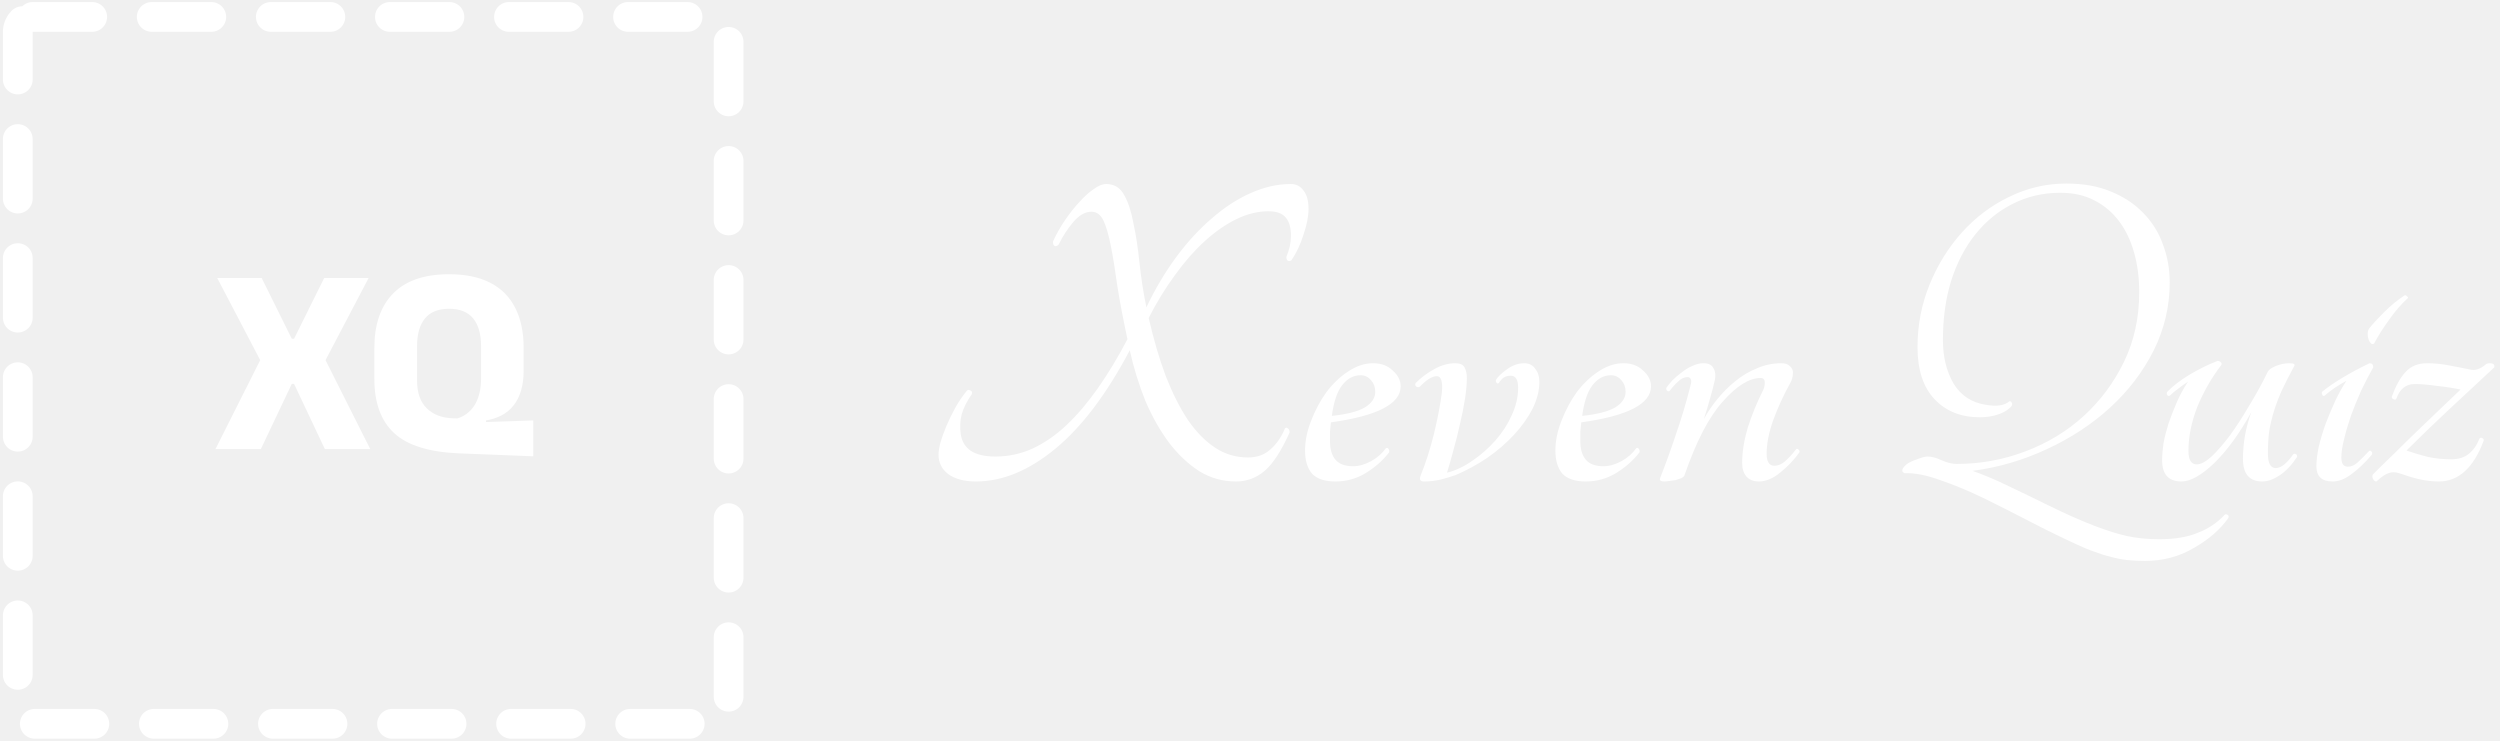
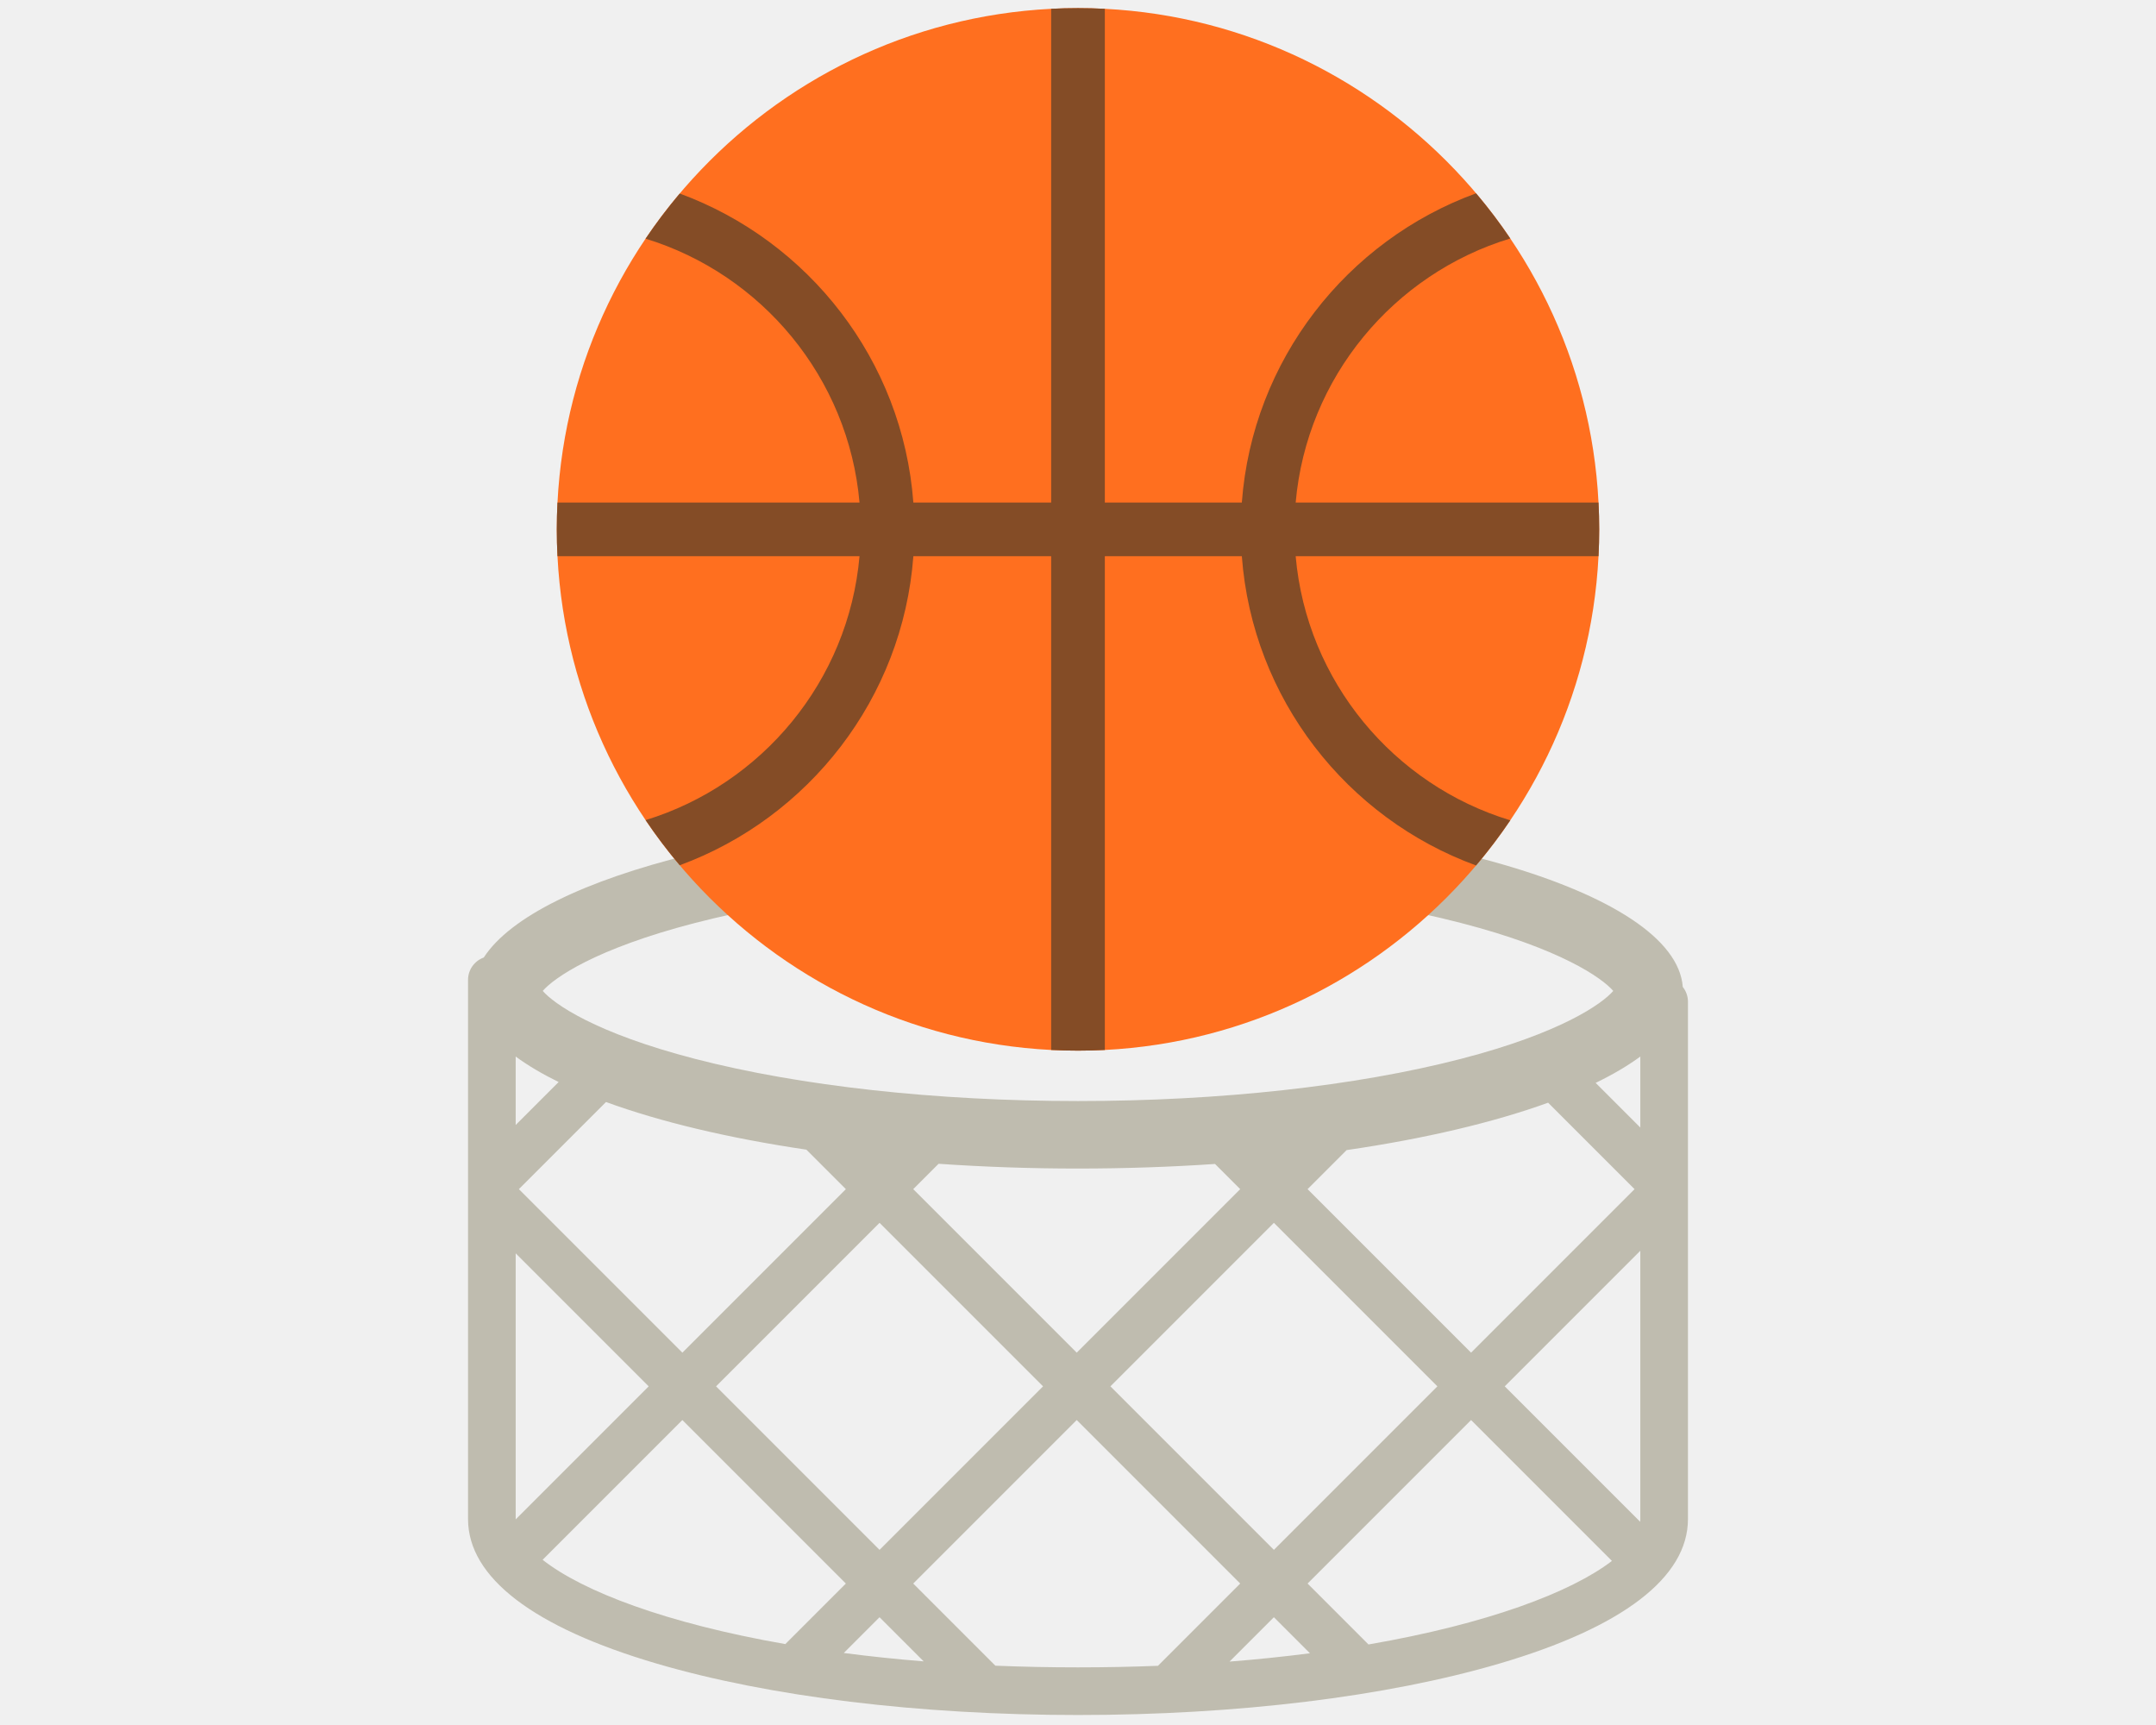
- <svg xmlns="http://www.w3.org/2000/svg" width="270" height="80" viewBox="0 0 270 80" fill="none">
-   <path d="M28.173 48.5H23.271L28.346 38.408V39.362L23.459 30.022H28.26L31.513 36.586H31.759L35.012 30.022H39.812L34.911 39.362V38.408L39.986 48.5H35.084L31.759 41.459H31.513L28.173 48.5ZM57.593 45.406V49.281L49.583 48.963C46.335 48.828 43.998 48.1 42.571 46.779C41.144 45.459 40.431 43.507 40.431 40.924V37.569C40.431 35.034 41.106 33.078 42.455 31.699C43.814 30.311 45.829 29.617 48.499 29.617C50.273 29.617 51.757 29.926 52.952 30.543C54.148 31.159 55.044 32.061 55.642 33.246C56.249 34.422 56.552 35.858 56.552 37.555V40.056C56.552 40.866 56.456 41.584 56.263 42.211C56.08 42.828 55.81 43.358 55.454 43.801C55.107 44.235 54.682 44.587 54.181 44.857C53.68 45.117 53.116 45.3 52.49 45.406V45.58L57.593 45.406ZM48.904 45.175L49.381 45.189C49.757 45.083 50.099 44.914 50.407 44.683C50.716 44.452 50.986 44.163 51.217 43.816C51.449 43.468 51.627 43.054 51.752 42.572C51.887 42.081 51.955 41.526 51.955 40.909V37.382C51.955 36.08 51.67 35.083 51.102 34.389C50.533 33.694 49.665 33.347 48.499 33.347C47.333 33.347 46.465 33.694 45.896 34.389C45.328 35.083 45.043 36.08 45.043 37.382V41.112C45.043 42.413 45.39 43.406 46.084 44.09C46.778 44.775 47.718 45.136 48.904 45.175Z" fill="white" />
-   <rect x="1.921" y="1.828" width="76.769" height="76.343" rx="1.607" stroke="white" stroke-width="3.213" stroke-linecap="round" stroke-dasharray="6.43 6.43" />
-   <path d="M139.424 19.873C139.99 19.873 140.439 20.106 140.771 20.572C141.137 21.004 141.32 21.669 141.32 22.567C141.32 23.365 141.137 24.297 140.771 25.361C140.439 26.425 140.006 27.34 139.474 28.105C139.341 28.204 139.208 28.221 139.075 28.154C138.975 28.055 138.925 27.922 138.925 27.755C139.258 26.957 139.424 26.192 139.424 25.461C139.424 24.596 139.241 23.947 138.876 23.515C138.51 23.049 137.878 22.817 136.98 22.817C135.849 22.817 134.702 23.099 133.538 23.665C132.374 24.23 131.226 25.028 130.096 26.059C128.998 27.057 127.934 28.271 126.903 29.701C125.872 31.098 124.924 32.644 124.059 34.34C124.592 36.668 125.207 38.764 125.905 40.626C126.637 42.488 127.435 44.068 128.3 45.365C129.198 46.662 130.179 47.66 131.243 48.358C132.307 49.057 133.488 49.406 134.785 49.406C135.749 49.406 136.548 49.123 137.179 48.558C137.845 47.992 138.377 47.228 138.776 46.263C138.876 46.163 138.975 46.163 139.075 46.263C139.208 46.33 139.275 46.479 139.275 46.712C138.377 48.708 137.479 50.088 136.581 50.853C135.683 51.617 134.652 52 133.488 52C132.058 52 130.744 51.634 129.547 50.903C128.35 50.138 127.252 49.107 126.254 47.81C125.29 46.513 124.442 45.016 123.71 43.32C123.012 41.59 122.446 39.761 122.014 37.832C119.52 42.555 116.843 46.097 113.982 48.458C111.122 50.819 108.262 52 105.402 52C104.138 52 103.141 51.734 102.409 51.202C101.711 50.67 101.361 49.971 101.361 49.107C101.361 48.774 101.428 48.342 101.561 47.81C101.727 47.244 101.943 46.646 102.209 46.014C102.475 45.382 102.791 44.733 103.157 44.068C103.523 43.403 103.939 42.788 104.404 42.222C104.504 42.089 104.637 42.073 104.803 42.172C104.97 42.239 105.02 42.372 104.953 42.572C104.421 43.337 104.055 44.068 103.856 44.767C103.689 45.465 103.656 46.163 103.756 46.862C103.856 47.627 104.205 48.225 104.803 48.658C105.435 49.09 106.333 49.306 107.497 49.306C108.894 49.306 110.224 49.023 111.488 48.458C112.785 47.859 114.016 47.011 115.18 45.914C116.344 44.816 117.474 43.486 118.572 41.923C119.669 40.36 120.734 38.597 121.765 36.635C121.299 34.473 120.933 32.544 120.667 30.848C120.434 29.152 120.202 27.722 119.969 26.558C119.736 25.361 119.47 24.446 119.171 23.814C118.871 23.183 118.439 22.867 117.874 22.867C117.208 22.867 116.56 23.232 115.928 23.964C115.329 24.663 114.797 25.477 114.332 26.409C114.165 26.575 114.016 26.625 113.883 26.558C113.75 26.458 113.7 26.292 113.733 26.059C114.099 25.261 114.531 24.496 115.03 23.765C115.529 23.033 116.044 22.384 116.577 21.819C117.109 21.22 117.624 20.755 118.123 20.422C118.622 20.056 119.071 19.873 119.47 19.873C120.335 19.873 120.983 20.273 121.415 21.071C121.848 21.836 122.18 22.85 122.413 24.114C122.679 25.344 122.895 26.758 123.062 28.354C123.228 29.95 123.477 31.563 123.81 33.193C124.741 31.231 125.805 29.435 127.003 27.805C128.2 26.176 129.48 24.779 130.844 23.615C132.207 22.418 133.604 21.503 135.034 20.871C136.498 20.206 137.961 19.873 139.424 19.873ZM151.271 41.724C151.271 43.619 148.76 44.916 143.738 45.615C143.705 45.947 143.672 46.28 143.639 46.612C143.639 46.945 143.639 47.294 143.639 47.66C143.639 48.525 143.838 49.19 144.237 49.655C144.636 50.121 145.268 50.354 146.133 50.354C146.765 50.354 147.413 50.171 148.078 49.805C148.744 49.439 149.276 48.974 149.675 48.408C149.808 48.342 149.908 48.375 149.974 48.508C150.041 48.608 150.057 48.724 150.024 48.857C149.359 49.722 148.511 50.47 147.48 51.102C146.482 51.701 145.401 52 144.237 52C143.073 52 142.225 51.717 141.693 51.152C141.194 50.553 140.945 49.722 140.945 48.658C140.945 47.627 141.161 46.562 141.593 45.465C142.026 44.334 142.574 43.303 143.239 42.372C143.938 41.441 144.719 40.693 145.584 40.127C146.482 39.529 147.38 39.229 148.278 39.229C149.176 39.229 149.891 39.495 150.423 40.027C150.988 40.526 151.271 41.092 151.271 41.724ZM146.931 40.526C146.166 40.526 145.501 40.892 144.936 41.624C144.403 42.322 144.038 43.42 143.838 44.916C145.434 44.75 146.615 44.451 147.38 44.018C148.145 43.553 148.527 42.987 148.527 42.322C148.527 41.823 148.378 41.407 148.078 41.075C147.779 40.709 147.397 40.526 146.931 40.526ZM157.223 51.302C156.757 51.468 156.208 51.634 155.576 51.8C154.978 51.934 154.379 52 153.781 52C153.381 52 153.265 51.784 153.431 51.352C153.997 49.955 154.479 48.441 154.878 46.812C155.277 45.149 155.56 43.669 155.726 42.372C155.826 41.208 155.643 40.626 155.177 40.626C154.679 40.626 154.063 41.008 153.332 41.773C153.165 41.84 153.032 41.823 152.933 41.724C152.833 41.624 152.816 41.507 152.883 41.374C153.481 40.776 154.146 40.277 154.878 39.878C155.643 39.445 156.408 39.229 157.173 39.229C157.672 39.229 158.004 39.379 158.171 39.678C158.337 39.977 158.42 40.36 158.42 40.825C158.42 41.457 158.353 42.206 158.22 43.07C158.087 43.935 157.904 44.85 157.672 45.814C157.472 46.745 157.239 47.676 156.973 48.608C156.74 49.506 156.508 50.321 156.275 51.052C157.206 50.819 158.121 50.387 159.019 49.755C159.95 49.123 160.781 48.392 161.513 47.56C162.245 46.729 162.827 45.831 163.259 44.866C163.725 43.869 163.957 42.871 163.957 41.873C163.957 41.008 163.691 40.576 163.159 40.576C162.86 40.576 162.61 40.643 162.411 40.776C162.245 40.875 162.062 41.075 161.862 41.374C161.762 41.441 161.679 41.424 161.613 41.324C161.546 41.225 161.53 41.125 161.563 41.025C161.796 40.659 162.195 40.277 162.76 39.878C163.359 39.445 163.974 39.229 164.606 39.229C165.138 39.229 165.537 39.429 165.803 39.828C166.102 40.194 166.252 40.659 166.252 41.225C166.252 42.189 166.003 43.17 165.504 44.168C165.005 45.132 164.34 46.064 163.508 46.962C162.677 47.859 161.712 48.691 160.615 49.456C159.517 50.188 158.387 50.803 157.223 51.302ZM178.309 41.724C178.309 43.619 175.798 44.916 170.776 45.615C170.743 45.947 170.71 46.28 170.676 46.612C170.676 46.945 170.676 47.294 170.676 47.66C170.676 48.525 170.876 49.19 171.275 49.655C171.674 50.121 172.306 50.354 173.171 50.354C173.803 50.354 174.451 50.171 175.116 49.805C175.781 49.439 176.313 48.974 176.713 48.408C176.846 48.342 176.945 48.375 177.012 48.508C177.078 48.608 177.095 48.724 177.062 48.857C176.397 49.722 175.549 50.47 174.518 51.102C173.52 51.701 172.439 52 171.275 52C170.111 52 169.263 51.717 168.731 51.152C168.232 50.553 167.983 49.722 167.983 48.658C167.983 47.627 168.199 46.562 168.631 45.465C169.063 44.334 169.612 43.303 170.277 42.372C170.976 41.441 171.757 40.693 172.622 40.127C173.52 39.529 174.418 39.229 175.316 39.229C176.214 39.229 176.929 39.495 177.461 40.027C178.026 40.526 178.309 41.092 178.309 41.724ZM173.969 40.526C173.204 40.526 172.539 40.892 171.973 41.624C171.441 42.322 171.075 43.42 170.876 44.916C172.472 44.75 173.653 44.451 174.418 44.018C175.183 43.553 175.565 42.987 175.565 42.322C175.565 41.823 175.416 41.407 175.116 41.075C174.817 40.709 174.434 40.526 173.969 40.526ZM193.988 48.508C194.055 48.441 194.138 48.458 194.238 48.558C194.338 48.624 194.371 48.724 194.338 48.857C193.739 49.689 193.04 50.42 192.242 51.052C191.477 51.684 190.712 52 189.948 52C189.382 52 188.933 51.817 188.601 51.451C188.301 51.085 188.152 50.603 188.152 50.005C188.152 48.841 188.351 47.577 188.75 46.213C189.183 44.85 189.748 43.469 190.446 42.073C190.546 41.84 190.596 41.59 190.596 41.324C190.596 40.992 190.446 40.825 190.147 40.825C188.917 40.825 187.553 41.674 186.056 43.37C184.56 45.033 183.18 47.693 181.916 51.352C181.883 51.451 181.766 51.551 181.567 51.651C181.4 51.717 181.201 51.784 180.968 51.85C180.735 51.884 180.502 51.917 180.27 51.95C180.037 51.983 179.854 52 179.721 52C179.555 52 179.422 51.967 179.322 51.9C179.255 51.834 179.255 51.717 179.322 51.551C179.887 50.121 180.453 48.558 181.018 46.862C181.617 45.132 182.132 43.403 182.564 41.674C182.664 41.341 182.681 41.108 182.614 40.975C182.548 40.809 182.431 40.726 182.265 40.726C181.899 40.726 181.55 40.892 181.217 41.225C180.885 41.524 180.586 41.856 180.32 42.222C180.22 42.289 180.12 42.272 180.02 42.172C179.954 42.073 179.937 41.973 179.97 41.873C180.137 41.64 180.353 41.374 180.619 41.075C180.918 40.776 181.251 40.493 181.617 40.227C181.982 39.928 182.365 39.695 182.764 39.529C183.163 39.329 183.562 39.229 183.961 39.229C184.527 39.229 184.892 39.412 185.059 39.778C185.258 40.111 185.308 40.526 185.208 41.025C185.042 41.757 184.859 42.455 184.66 43.12C184.493 43.752 184.277 44.467 184.011 45.265C184.41 44.534 184.892 43.819 185.458 43.12C186.056 42.389 186.705 41.74 187.403 41.175C188.135 40.576 188.917 40.111 189.748 39.778C190.579 39.412 191.461 39.229 192.392 39.229C192.791 39.229 193.09 39.329 193.29 39.529C193.523 39.728 193.639 39.961 193.639 40.227C193.639 40.693 193.523 41.108 193.29 41.474C192.591 42.738 191.993 44.051 191.494 45.415C191.028 46.745 190.796 47.943 190.796 49.007C190.796 49.871 191.078 50.304 191.644 50.304C192.009 50.304 192.375 50.154 192.741 49.855C193.107 49.556 193.523 49.107 193.988 48.508ZM223.154 19.823C224.984 19.823 226.58 20.106 227.944 20.672C229.34 21.237 230.504 22.002 231.436 22.966C232.4 23.931 233.115 25.062 233.581 26.359C234.079 27.656 234.329 29.036 234.329 30.499C234.329 33.093 233.747 35.554 232.583 37.882C231.419 40.177 229.856 42.222 227.894 44.018C225.931 45.814 223.653 47.311 221.059 48.508C218.498 49.705 215.821 50.487 213.028 50.853C213.892 51.152 214.84 51.534 215.871 52C216.902 52.499 217.983 53.014 219.114 53.547C220.244 54.112 221.408 54.677 222.606 55.243C223.803 55.808 225 56.324 226.198 56.789C227.495 57.288 228.659 57.654 229.69 57.886C230.754 58.119 231.918 58.236 233.182 58.236C234.878 58.236 236.274 58.003 237.372 57.537C238.503 57.105 239.467 56.456 240.265 55.592C240.332 55.525 240.432 55.525 240.565 55.592C240.698 55.658 240.731 55.775 240.664 55.941C239.767 57.205 238.519 58.286 236.923 59.184C235.36 60.115 233.597 60.58 231.635 60.58C230.937 60.58 230.288 60.547 229.69 60.481C229.124 60.414 228.542 60.298 227.944 60.131C227.378 59.998 226.796 59.816 226.198 59.583C225.599 59.383 224.95 59.117 224.252 58.785C222.589 58.02 220.893 57.188 219.164 56.29C217.434 55.392 215.755 54.544 214.125 53.746C212.529 52.981 210.999 52.349 209.536 51.85C208.072 51.318 206.792 51.069 205.694 51.102C205.528 51.035 205.445 50.936 205.445 50.803C205.445 50.636 205.595 50.42 205.894 50.154C206.16 49.955 206.542 49.772 207.041 49.605C207.54 49.406 207.923 49.306 208.189 49.306C208.621 49.306 209.12 49.439 209.685 49.705C210.284 49.971 210.833 50.104 211.331 50.104C213.892 50.104 216.353 49.655 218.715 48.757C221.109 47.859 223.204 46.596 225 44.966C226.829 43.303 228.293 41.341 229.39 39.08C230.488 36.818 231.036 34.307 231.036 31.547C231.036 30.017 230.854 28.604 230.488 27.306C230.122 25.976 229.573 24.829 228.841 23.864C228.11 22.9 227.212 22.151 226.148 21.619C225.117 21.087 223.903 20.821 222.506 20.821C220.644 20.821 218.931 21.22 217.368 22.018C215.838 22.783 214.508 23.864 213.377 25.261C212.246 26.658 211.365 28.337 210.733 30.3C210.134 32.228 209.835 34.374 209.835 36.735C209.835 38.531 210.217 40.094 210.982 41.424C211.78 42.721 212.944 43.486 214.474 43.719C215.638 43.919 216.47 43.802 216.969 43.37C217.068 43.303 217.152 43.32 217.218 43.42C217.318 43.519 217.334 43.652 217.268 43.819C217.002 44.184 216.553 44.484 215.921 44.717C215.289 44.949 214.591 45.066 213.826 45.066C211.797 45.066 210.167 44.417 208.937 43.12C207.706 41.823 207.091 39.944 207.091 37.483C207.091 35.122 207.524 32.877 208.388 30.749C209.253 28.62 210.417 26.741 211.88 25.111C213.344 23.482 215.04 22.201 216.969 21.27C218.931 20.306 220.993 19.823 223.154 19.823ZM235.604 52C234.207 52 233.509 51.235 233.509 49.705C233.509 49.173 233.559 48.558 233.659 47.859C233.792 47.161 233.975 46.446 234.207 45.714C234.473 44.949 234.773 44.184 235.105 43.42C235.438 42.655 235.837 41.923 236.303 41.225C235.937 41.457 235.588 41.707 235.255 41.973C234.922 42.206 234.623 42.455 234.357 42.721C234.257 42.788 234.157 42.771 234.058 42.671C233.991 42.538 233.991 42.422 234.058 42.322C234.623 41.724 235.421 41.108 236.452 40.476C237.516 39.844 238.531 39.346 239.495 38.98C239.662 38.98 239.778 39.03 239.844 39.129C239.944 39.196 239.961 39.296 239.894 39.429C238.83 40.825 237.965 42.339 237.3 43.968C236.668 45.598 236.352 47.178 236.352 48.708C236.352 49.672 236.652 50.154 237.25 50.154C237.683 50.154 238.215 49.871 238.847 49.306C239.479 48.708 240.144 47.943 240.842 47.011C241.541 46.047 242.239 44.966 242.937 43.769C243.669 42.572 244.334 41.358 244.933 40.127C245.033 39.928 245.315 39.728 245.781 39.529C246.28 39.329 246.779 39.229 247.277 39.229C247.776 39.229 247.926 39.362 247.726 39.628C247.261 40.493 246.845 41.308 246.479 42.073C246.147 42.804 245.864 43.536 245.631 44.268C245.398 44.999 245.215 45.748 245.082 46.513C244.983 47.244 244.933 48.059 244.933 48.957C244.933 50.021 245.215 50.553 245.781 50.553C246.346 50.553 246.978 50.054 247.677 49.057C247.776 48.99 247.876 48.99 247.976 49.057C248.076 49.123 248.109 49.223 248.076 49.356C247.51 50.221 246.878 50.886 246.18 51.352C245.515 51.784 244.9 52 244.334 52C242.937 52 242.239 51.185 242.239 49.556C242.239 47.859 242.538 46.18 243.137 44.517C241.873 46.812 240.543 48.641 239.146 50.005C237.749 51.335 236.569 52 235.604 52ZM256.408 37.084C256.308 37.184 256.192 37.184 256.059 37.084C255.959 36.984 255.876 36.851 255.81 36.685C255.743 36.486 255.71 36.286 255.71 36.086C255.71 35.854 255.76 35.654 255.859 35.488C256.225 35.022 256.757 34.44 257.456 33.742C258.187 33.01 258.936 32.395 259.701 31.896C259.767 31.863 259.85 31.896 259.95 31.996C260.05 32.062 260.083 32.129 260.05 32.195C259.351 32.827 258.686 33.592 258.054 34.49C257.423 35.355 256.874 36.219 256.408 37.084ZM251.07 42.721C250.971 42.788 250.887 42.771 250.821 42.671C250.754 42.538 250.738 42.422 250.771 42.322C252.002 41.324 253.714 40.293 255.909 39.229C256.175 39.229 256.308 39.379 256.308 39.678C255.876 40.443 255.444 41.275 255.011 42.172C254.612 43.07 254.246 43.968 253.914 44.866C253.615 45.731 253.365 46.579 253.166 47.41C252.966 48.209 252.866 48.874 252.866 49.406C252.866 50.071 253.099 50.404 253.565 50.404C253.93 50.404 254.28 50.254 254.612 49.955C254.978 49.622 255.394 49.206 255.859 48.708C255.926 48.641 256.009 48.658 256.109 48.757C256.209 48.824 256.225 48.94 256.159 49.107C255.427 49.971 254.695 50.67 253.964 51.202C253.265 51.734 252.584 52 251.918 52C250.754 52 250.172 51.451 250.172 50.354C250.172 49.755 250.256 49.057 250.422 48.259C250.621 47.427 250.871 46.596 251.17 45.764C251.503 44.9 251.852 44.068 252.218 43.27C252.617 42.438 253.016 41.724 253.415 41.125C253.049 41.324 252.633 41.574 252.168 41.873C251.736 42.172 251.37 42.455 251.07 42.721ZM259.901 48.658C260.666 48.924 261.447 49.157 262.246 49.356C263.077 49.522 263.892 49.605 264.69 49.605C265.521 49.605 266.17 49.406 266.636 49.007C267.134 48.608 267.517 48.059 267.783 47.361C267.883 47.261 267.982 47.244 268.082 47.311C268.215 47.377 268.265 47.477 268.232 47.61C267.134 50.537 265.521 52 263.393 52C262.695 52 261.98 51.917 261.248 51.751C260.549 51.584 259.834 51.368 259.103 51.102C258.67 50.969 258.288 50.969 257.955 51.102C257.623 51.202 257.19 51.501 256.658 52C256.492 52 256.376 51.917 256.309 51.751C256.209 51.584 256.193 51.418 256.259 51.252C256.991 50.52 257.772 49.755 258.604 48.957C259.435 48.126 260.267 47.311 261.098 46.513C261.93 45.714 262.744 44.933 263.543 44.168C264.341 43.403 265.072 42.705 265.738 42.073C264.973 41.906 264.108 41.773 263.144 41.674C262.212 41.541 261.431 41.474 260.799 41.474C259.834 41.474 259.169 42.006 258.803 43.07C258.737 43.17 258.637 43.187 258.504 43.12C258.371 43.054 258.305 42.971 258.305 42.871C258.737 41.674 259.236 40.776 259.801 40.177C260.367 39.545 261.148 39.229 262.146 39.229C262.911 39.229 263.726 39.312 264.59 39.479C265.488 39.645 266.17 39.778 266.636 39.878C267.001 39.977 267.317 39.977 267.583 39.878C267.883 39.778 268.165 39.612 268.431 39.379C268.531 39.279 268.681 39.229 268.88 39.229C269.28 39.229 269.446 39.379 269.379 39.678C267.55 41.374 265.854 42.954 264.291 44.417C262.761 45.847 261.298 47.261 259.901 48.658Z" fill="white" />
+ <svg xmlns="http://www.w3.org/2000/svg" width="100px" height="80px" viewBox="0 0 512 512" aria-hidden="true" role="img" class="iconify iconify--fxemoji" preserveAspectRatio="xMidYMid meet">
+   <path fill="#BFBCAF" d="M435.527 292.935c-2.139-28.571-81.693-51.54-179.527-51.54c-87.633 0-160.592 18.43-176.394 42.806c-2.721.984-4.67 3.583-4.67 6.643v160.039c0 17.305 19.378 32.141 56.04 42.903c33.492 9.832 77.893 15.247 125.023 15.247s91.531-5.415 125.023-15.247c36.662-10.763 56.04-25.599 56.04-42.903V297.327a7.022 7.022 0 0 0-1.535-4.392zm-12.647 158.75l-40.201-40.201l40.244-40.244v79.644c0 .265-.017.533-.043.801zm-108.73 8.331l-48.532-48.532l48.532-48.532l48.532 48.532l-48.532 48.532zm0 19.997l10.698 10.698a481.806 481.806 0 0 1-23.863 2.467l13.165-13.165zm-165.592-68.529l48.532-48.532l48.532 48.532l-48.532 48.532l-48.532-48.532zm61.631 81.629a479.887 479.887 0 0 1-23.712-2.487l10.612-10.612l13.1 13.099zm-121.108-42.15c0-.026-.004-.053-.004-.079v-78.883l39.483 39.483l-39.479 39.479zm-.004-137.373c3.569 2.634 7.843 5.163 12.749 7.568l-12.749 12.749V313.59zm.95 39.363l25.863-25.864c16.071 5.878 36.341 10.723 59.479 14.142l11.721 11.721l-48.532 48.532l-48.531-48.531zm117.061 0l7.527-7.527A600.377 600.377 0 0 0 256 346.835c13.99 0 27.606-.47 40.675-1.359l7.476 7.476l-48.532 48.532l-48.531-48.531zm117.061 0l11.592-11.592c23.24-3.387 43.624-8.208 59.812-14.069l25.66 25.66l-48.532 48.532l-48.532-48.531zm85.517-31.543c5.122-2.48 9.564-5.094 13.257-7.82v21.077l-13.257-13.257zm-267.339-47.465c31.195-8.072 71.565-12.518 113.673-12.518s82.479 4.445 113.673 12.518c29.693 7.684 41.897 16.335 45.214 20.17c-3.317 3.835-15.521 12.487-45.214 20.17c-31.195 8.072-71.565 12.518-113.673 12.518s-82.479-4.445-113.673-12.518c-29.693-7.683-41.897-16.335-45.214-20.17c3.316-3.835 15.521-12.486 45.214-20.17zm-45.251 189.02l41.483-41.483l48.532 48.532l-17.969 17.969c-35.317-6.163-60.146-15.637-72.046-25.018zm134.393 31.43l-24.381-24.381l48.532-48.532l48.532 48.532l-24.415 24.415c-7.656.303-15.571.464-23.736.464a597.127 597.127 0 0 1-24.532-.498zm110.761-6.299l-18.081-18.081l48.532-48.532l41.815 41.815c-12.135 9.329-37.024 18.71-72.266 24.798z" />
+   <path fill="#FF6F1F" d="M256 311.846c-85.311 0-154.717-69.406-154.717-154.717C101.283 71.817 170.689 2.411 256 2.411s154.717 69.406 154.717 154.718c0 85.311-69.406 154.717-154.717 154.717z" />
+   <path fill="#844C26" d="M410.514 165.094h-89.899c3.265 37.135 29.121 67.885 63.706 78.382a155.666 155.666 0 0 1-10.157 13.404c-38.32-13.993-66.378-49.475-69.532-91.786h-40.667v146.549a157.046 157.046 0 0 1-15.932 0V165.094h-40.906c-3.15 42.243-31.123 77.68-69.349 91.72a155.544 155.544 0 0 1-10.14-13.398c34.486-10.555 60.247-41.258 63.506-78.322h-89.659a157.007 157.007 0 0 1 0-15.931h89.659c-3.259-37.064-29.02-67.767-63.506-78.321a155.734 155.734 0 0 1 10.14-13.397c38.226 14.039 66.199 49.476 69.349 91.719h40.906V2.614a157.046 157.046 0 0 1 15.932 0v146.549h40.667c3.155-42.31 31.213-77.792 69.533-91.785a155.666 155.666 0 0 1 10.157 13.404c-34.586 10.497-60.441 41.246-63.706 78.381h89.899a155.92 155.92 0 0 1-.001 15.931z" />
</svg>
